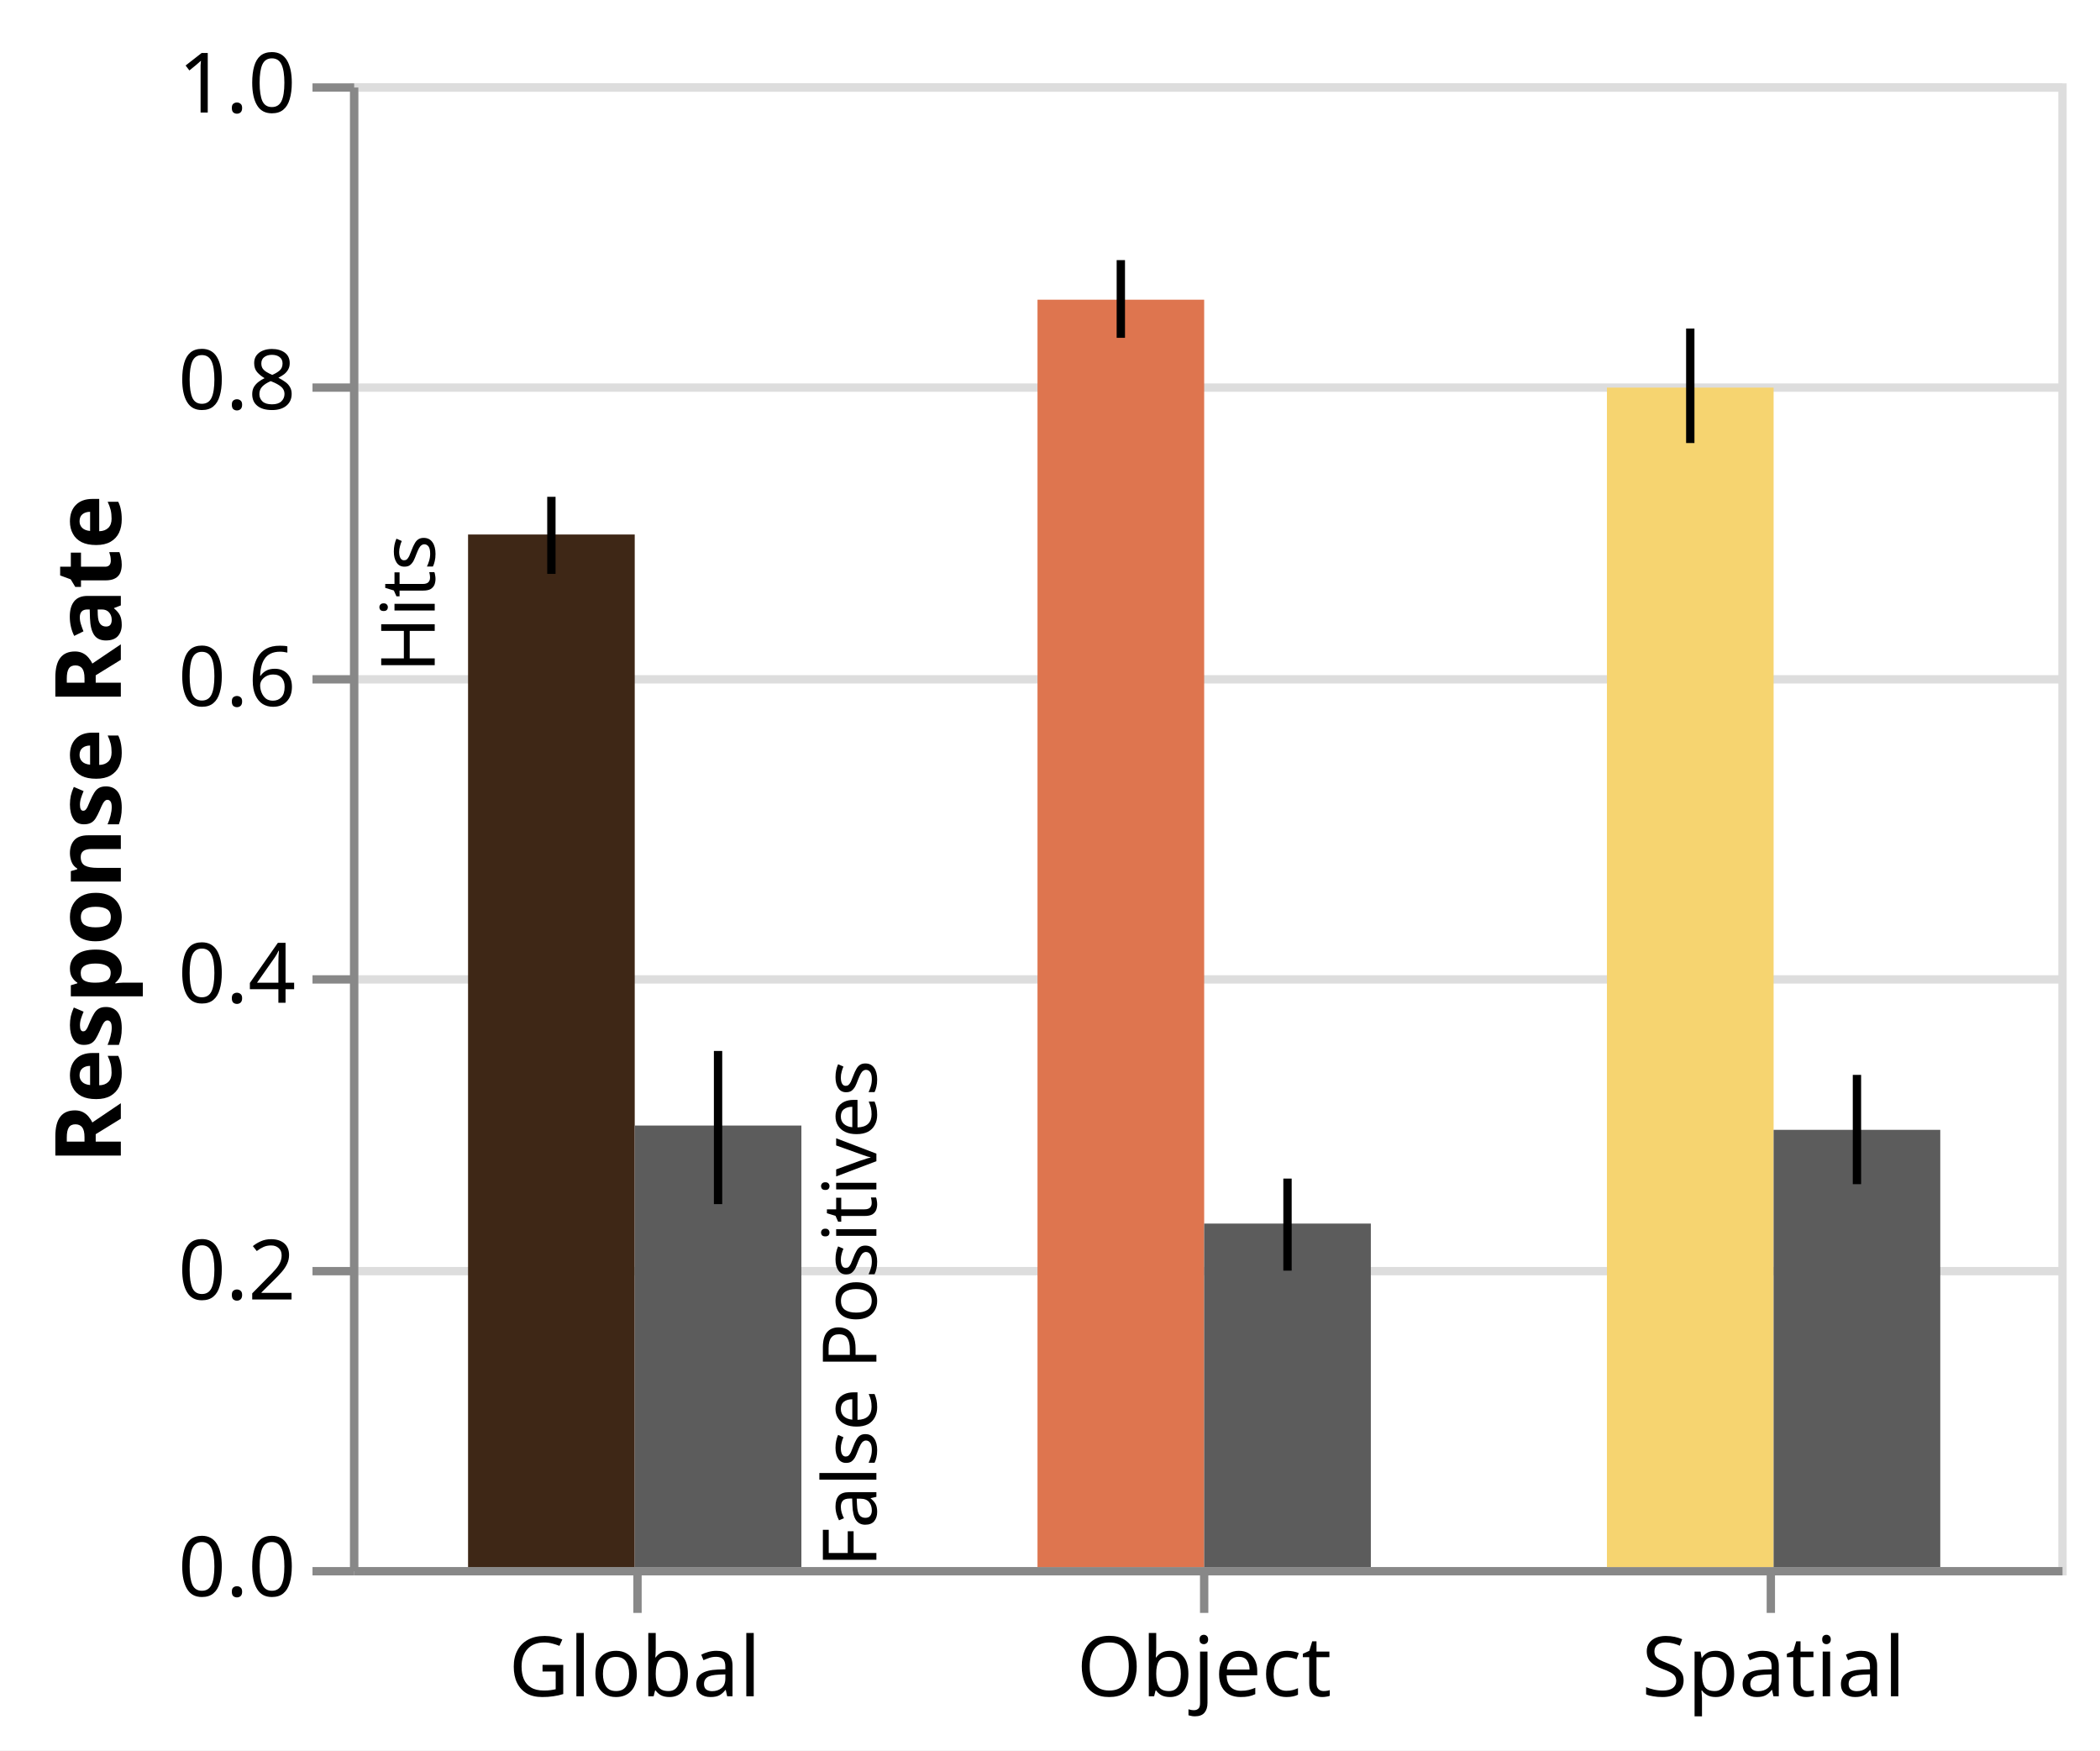
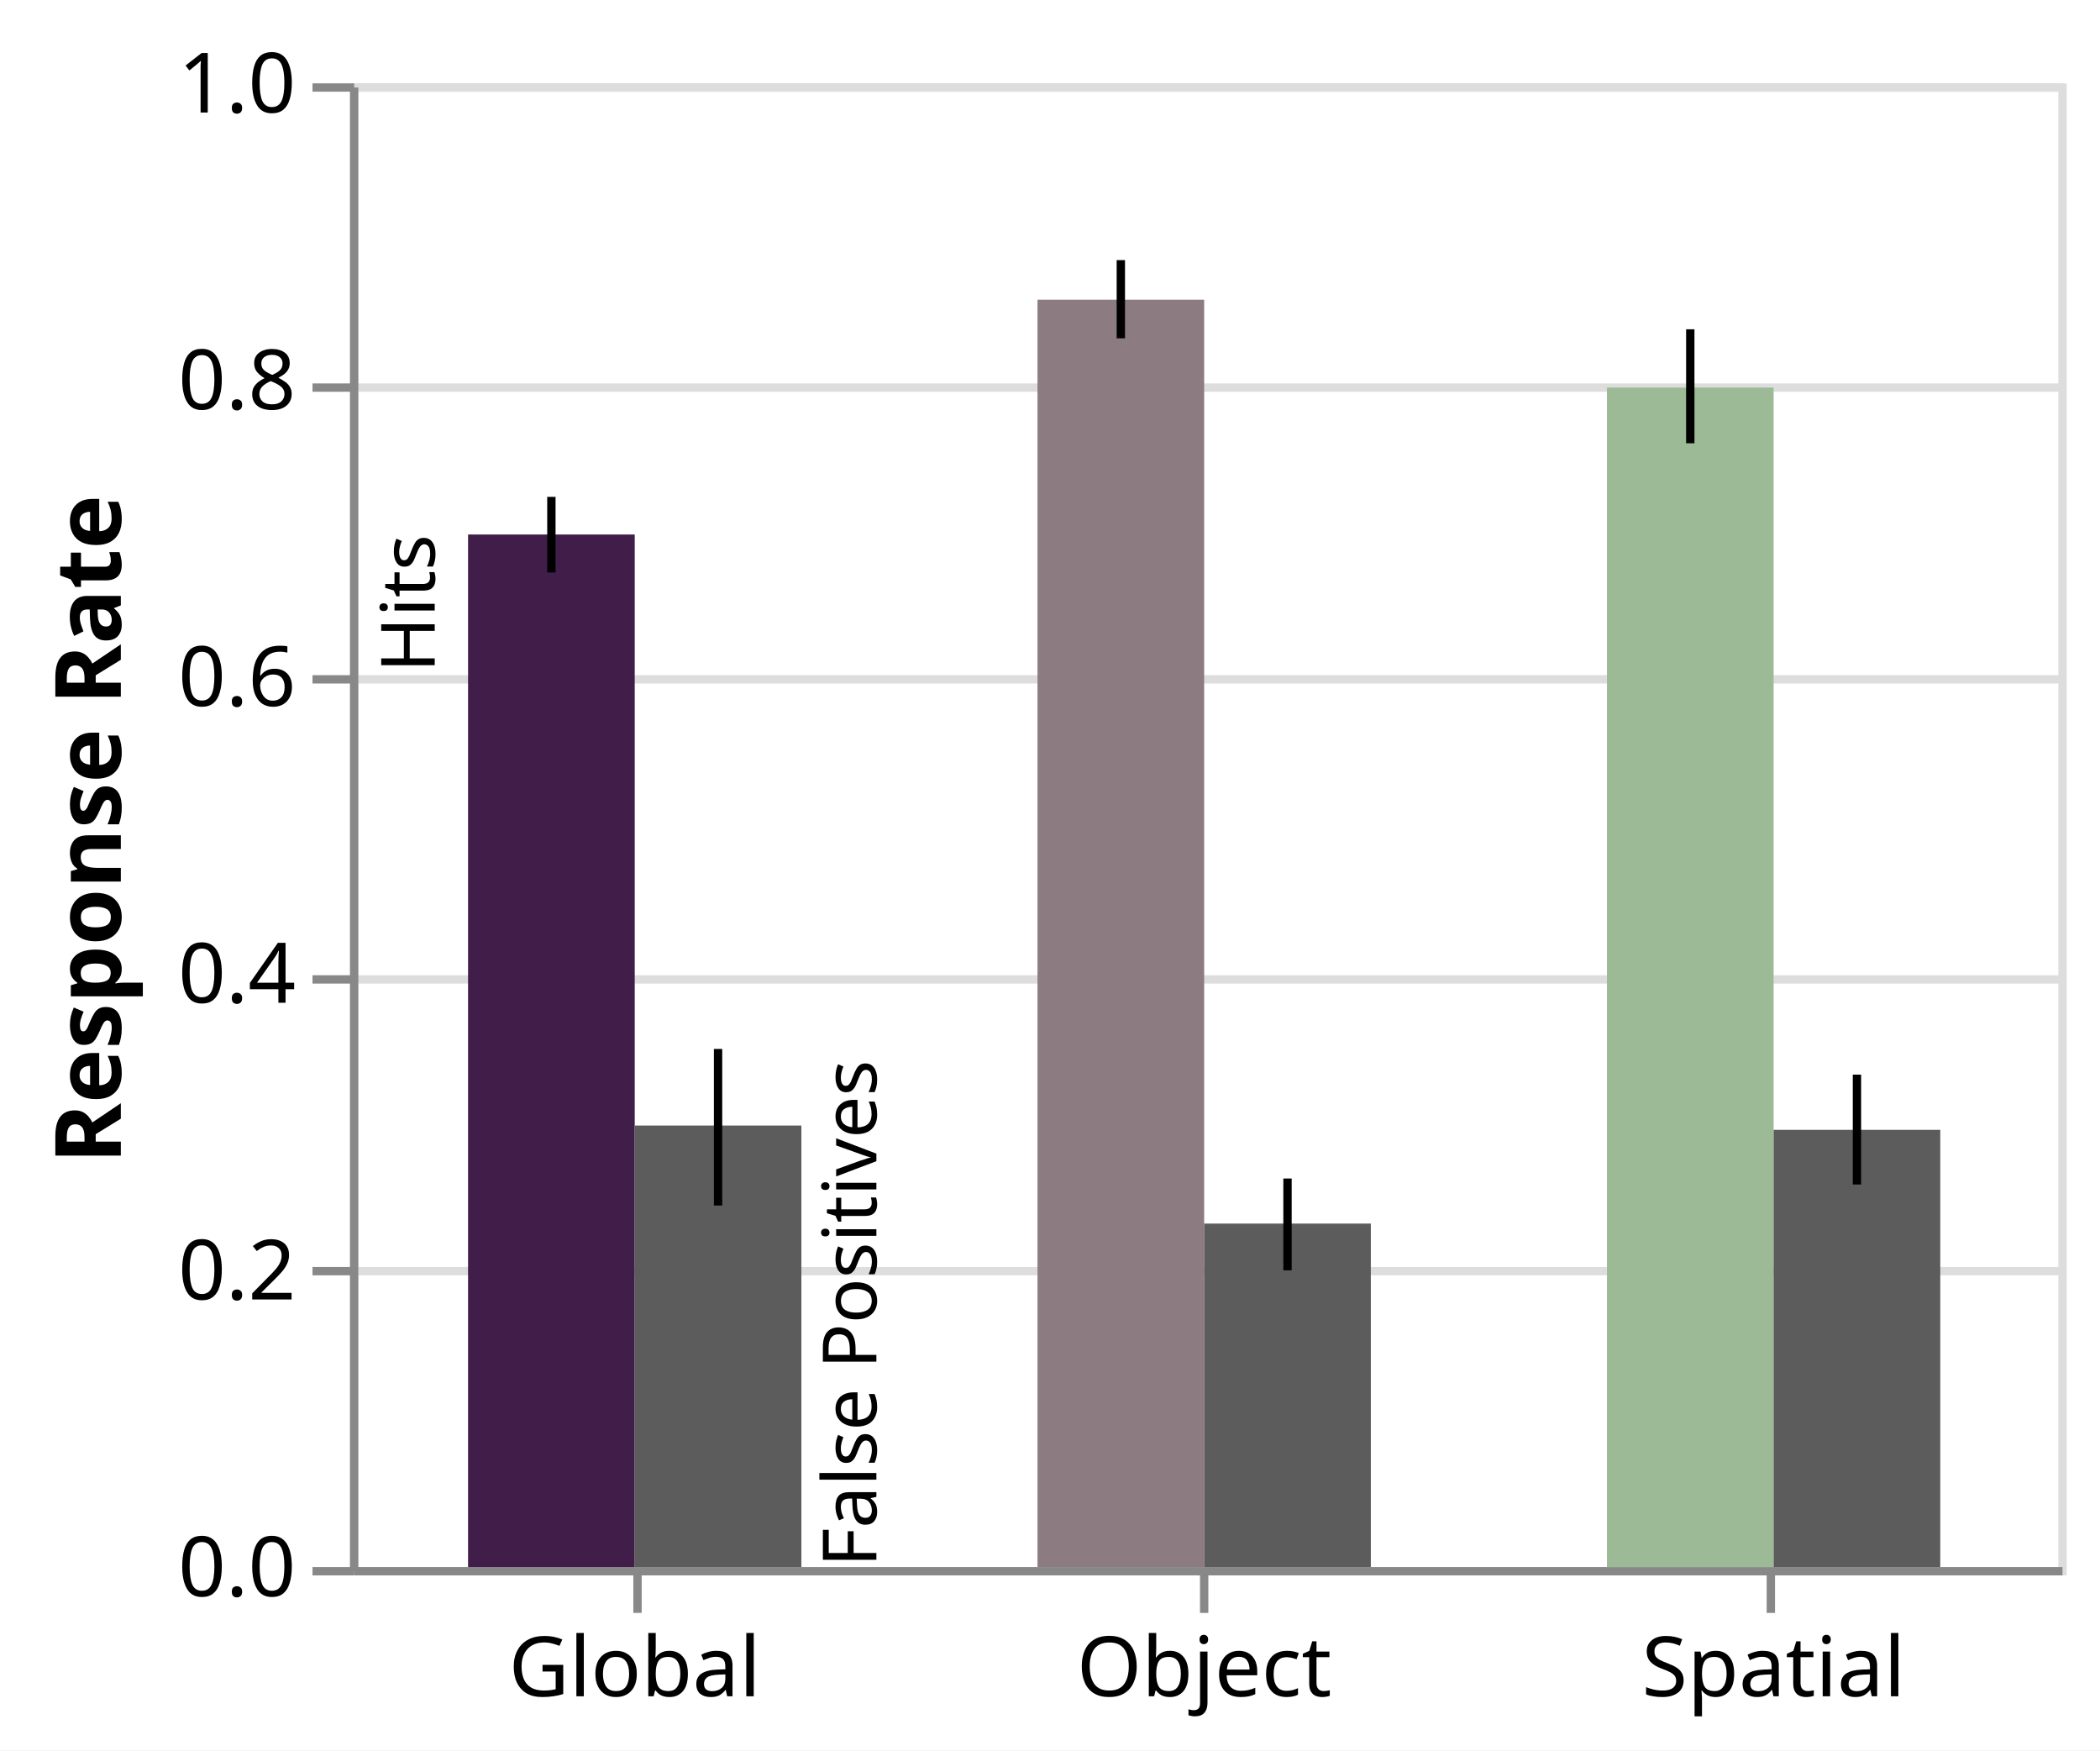
<svg xmlns="http://www.w3.org/2000/svg" class="marks" width="252" height="210" viewBox="0 0 252 210" version="1.1">
  <rect width="252" height="210" fill="white" />
  <g fill="none" stroke-miterlimit="10" transform="translate(42,10)">
    <g class="mark-group role-frame root" role="graphics-object" aria-roledescription="group mark container">
      <g transform="translate(0,0)">
        <path class="background" aria-hidden="true" d="M0.5,0.5h205v178h-205Z" stroke="#ddd" />
        <g>
          <g class="mark-group role-axis" aria-hidden="true">
            <g transform="translate(0.5,0.5)">
              <path class="background" aria-hidden="true" d="M0,0h0v0h0Z" pointer-events="none" />
              <g>
                <g class="mark-rule role-axis-grid" pointer-events="none">
                  <line transform="translate(0,178)" x2="205" y2="0" stroke="#ddd" stroke-width="1" opacity="1" />
                  <line transform="translate(0,142)" x2="205" y2="0" stroke="#ddd" stroke-width="1" opacity="1" />
                  <line transform="translate(0,107)" x2="205" y2="0" stroke="#ddd" stroke-width="1" opacity="1" />
                  <line transform="translate(0,71)" x2="205" y2="0" stroke="#ddd" stroke-width="1" opacity="1" />
                  <line transform="translate(0,36)" x2="205" y2="0" stroke="#ddd" stroke-width="1" opacity="1" />
                  <line transform="translate(0,0)" x2="205" y2="0" stroke="#ddd" stroke-width="1" opacity="1" />
                </g>
              </g>
              <path class="foreground" aria-hidden="true" d="" pointer-events="none" display="none" />
            </g>
          </g>
          <g class="mark-group role-axis" role="graphics-symbol" aria-roledescription="axis" aria-label="X-axis for a discrete scale with 3 values: global, object, spatial">
            <g transform="translate(0.5,178.5)">
              <path class="background" aria-hidden="true" d="M0,0h0v0h0Z" pointer-events="none" />
              <g>
                <g class="mark-rule role-axis-tick" pointer-events="none">
                  <line transform="translate(34,0)" x2="0" y2="5" stroke="#888" stroke-width="1" opacity="1" />
                  <line transform="translate(102,0)" x2="0" y2="5" stroke="#888" stroke-width="1" opacity="1" />
                  <line transform="translate(170,0)" x2="0" y2="5" stroke="#888" stroke-width="1" opacity="1" />
                </g>
                <g class="mark-text role-axis-label" pointer-events="none">
                  <text text-anchor="middle" transform="translate(33.66667,15)" font-family="sans-serif" font-size="10px" fill="#000" opacity="1">Global</text>
                  <text text-anchor="middle" transform="translate(102,15)" font-family="sans-serif" font-size="10px" fill="#000" opacity="1">Object</text>
                  <text text-anchor="middle" transform="translate(170.3333,15)" font-family="sans-serif" font-size="10px" fill="#000" opacity="1">Spatial</text>
                </g>
                <g class="mark-rule role-axis-domain" pointer-events="none">
                  <line transform="translate(0,0)" x2="205" y2="0" stroke="#888" stroke-width="1" opacity="1" />
                </g>
              </g>
              <path class="foreground" aria-hidden="true" d="" pointer-events="none" display="none" />
            </g>
          </g>
          <g class="mark-group role-axis" role="graphics-symbol" aria-roledescription="axis" aria-label="Y-axis titled 'Response Rate' for a linear scale with values from 0.0 to 1.0">
            <g transform="translate(0.5,0.5)">
              <path class="background" aria-hidden="true" d="M0,0h0v0h0Z" pointer-events="none" />
              <g>
                <g class="mark-rule role-axis-tick" pointer-events="none">
                  <line transform="translate(0,178)" x2="-5" y2="0" stroke="#888" stroke-width="1" opacity="1" />
                  <line transform="translate(0,142)" x2="-5" y2="0" stroke="#888" stroke-width="1" opacity="1" />
                  <line transform="translate(0,107)" x2="-5" y2="0" stroke="#888" stroke-width="1" opacity="1" />
                  <line transform="translate(0,71)" x2="-5" y2="0" stroke="#888" stroke-width="1" opacity="1" />
                  <line transform="translate(0,36)" x2="-5" y2="0" stroke="#888" stroke-width="1" opacity="1" />
                  <line transform="translate(0,0)" x2="-5" y2="0" stroke="#888" stroke-width="1" opacity="1" />
                </g>
                <g class="mark-text role-axis-label" pointer-events="none">
                  <text text-anchor="end" transform="translate(-7,181)" font-family="sans-serif" font-size="10px" fill="#000" opacity="1">0.0</text>
                  <text text-anchor="end" transform="translate(-7,145.4)" font-family="sans-serif" font-size="10px" fill="#000" opacity="1">0.2</text>
                  <text text-anchor="end" transform="translate(-7,109.8)" font-family="sans-serif" font-size="10px" fill="#000" opacity="1">0.4</text>
                  <text text-anchor="end" transform="translate(-7,74.2)" font-family="sans-serif" font-size="10px" fill="#000" opacity="1">0.6</text>
                  <text text-anchor="end" transform="translate(-7,38.6)" font-family="sans-serif" font-size="10px" fill="#000" opacity="1">0.8</text>
                  <text text-anchor="end" transform="translate(-7,3)" font-family="sans-serif" font-size="10px" fill="#000" opacity="1">1.0</text>
                </g>
                <g class="mark-rule role-axis-domain" pointer-events="none">
                  <line transform="translate(0,178)" x2="0" y2="-178" stroke="#888" stroke-width="1" opacity="1" />
                </g>
                <g class="mark-text role-axis-title" pointer-events="none">
                  <text text-anchor="middle" transform="translate(-26,89) rotate(-90) translate(0,-2)" font-family="sans-serif" font-size="11px" font-weight="bold" fill="#000" opacity="1">Response Rate</text>
                </g>
              </g>
              <path class="foreground" aria-hidden="true" d="" pointer-events="none" display="none" />
            </g>
          </g>
          <g class="mark-rect role-mark layer_0_marks" role="graphics-object" aria-roledescription="rect mark container">
-             <path aria-label=": global; Response Rate: 0.695934139785; condition: global" role="graphics-symbol" aria-roledescription="bar" d="M14.167,54.124h20v123.876h-20Z" fill="#3E2716" />
-             <path aria-label=": spatial; Response Rate: 0.794946236559; condition: spatial" role="graphics-symbol" aria-roledescription="bar" d="M150.833,36.5h20v141.5h-20Z" fill="#F6D470" />
-             <path aria-label=": object; Response Rate: 0.854193548387; condition: object" role="graphics-symbol" aria-roledescription="bar" d="M82.5,25.954h20v152.046h-20Z" fill="#DE754F" />
+             <path aria-label=": global; Response Rate: 0.695934139785; condition: global" role="graphics-symbol" aria-roledescription="bar" d="M14.167,54.124h20v123.876h-20Z" fill="#411E4A" />
+             <path aria-label=": spatial; Response Rate: 0.794946236559; condition: spatial" role="graphics-symbol" aria-roledescription="bar" d="M150.833,36.5h20v141.5h-20Z" fill="#9BBA95" />
+             <path aria-label=": object; Response Rate: 0.854193548387; condition: object" role="graphics-symbol" aria-roledescription="bar" d="M82.5,25.954h20v152.046h-20Z" fill="#8D7B82" />
          </g>
          <g class="mark-rect role-mark layer_1_marks" role="graphics-object" aria-roledescription="rect mark container">
            <path aria-label=": global; Mean of prop: 0.297580645161" role="graphics-symbol" aria-roledescription="bar" d="M34.167,125.031h20v52.969h-20Z" fill="#5C5C5C" />
            <path aria-label=": spatial; Mean of prop: 0.294677419355" role="graphics-symbol" aria-roledescription="bar" d="M170.833,125.547h20v52.453h-20Z" fill="#5C5C5C" />
            <path aria-label=": object; Mean of prop: 0.231505376344" role="graphics-symbol" aria-roledescription="bar" d="M102.5,136.792h20v41.208h-20Z" fill="#5C5C5C" />
          </g>
          <g class="mark-rule role-mark layer_2_marks" role="graphics-object" aria-roledescription="rule mark container">
-             <line aria-label=": 0.66938844086; upper: 0.721337365591" role="graphics-symbol" aria-roledescription="rule mark" transform="translate(24.16667,58.84886)" x2="0" y2="-9.247" stroke="black" />
-             <line aria-label=": 0.757580645161; upper: 0.834731182796" role="graphics-symbol" aria-roledescription="rule mark" transform="translate(160.8333,43.15065)" x2="0" y2="-13.733" stroke="black" />
-             <line aria-label=": 0.828494623656; upper: 0.880860215054" role="graphics-symbol" aria-roledescription="rule mark" transform="translate(92.5,30.52796)" x2="0" y2="-9.321" stroke="black" />
+             <line aria-label=": 0.670327620968; upper: 0.721303763441" role="graphics-symbol" aria-roledescription="rule mark" transform="translate(24.16667,58.68168)" x2="0" y2="-9.074" stroke="black" />
+             <line aria-label=": 0.757419354839; upper: 0.834247311828" role="graphics-symbol" aria-roledescription="rule mark" transform="translate(160.8333,43.17935)" x2="0" y2="-13.675" stroke="black" />
+             <line aria-label=": 0.828169354839; upper: 0.880860215054" role="graphics-symbol" aria-roledescription="rule mark" transform="translate(92.5,30.58585)" x2="0" y2="-9.379" stroke="black" />
          </g>
          <g class="mark-rule role-mark layer_3_marks" role="graphics-object" aria-roledescription="rule mark container">
-             <line aria-label=": 0.244623655914; upper: 0.347849462366" role="graphics-symbol" aria-roledescription="rule mark" transform="translate(44.16667,134.457)" x2="0" y2="-18.374" stroke="black" />
-             <line aria-label=": 0.258064516129; upper: 0.331721774194" role="graphics-symbol" aria-roledescription="rule mark" transform="translate(180.8333,132.0645)" x2="0" y2="-13.111" stroke="black" />
-             <line aria-label=": 0.199784946237; upper: 0.261829301075" role="graphics-symbol" aria-roledescription="rule mark" transform="translate(112.5,142.4383)" x2="0" y2="-11.044" stroke="black" />
+             <line aria-label=": 0.243679435484; upper: 0.349193548387" role="graphics-symbol" aria-roledescription="rule mark" transform="translate(44.16667,134.6251)" x2="0" y2="-18.782" stroke="black" />
+             <line aria-label=": 0.25784811828; upper: 0.33188172043" role="graphics-symbol" aria-roledescription="rule mark" transform="translate(180.8333,132.103)" x2="0" y2="-13.178" stroke="black" />
+             <line aria-label=": 0.2; upper: 0.261883064516" role="graphics-symbol" aria-roledescription="rule mark" transform="translate(112.5,142.4)" x2="0" y2="-11.015" stroke="black" />
          </g>
          <g class="mark-text role-mark layer_4_marks" role="graphics-object" aria-roledescription="text mark container">
            <text aria-label=": global; Mean of prop: 0.695934139785" role="graphics-symbol" aria-roledescription="text mark" text-anchor="end" transform="translate(34.16667,54.12372) rotate(-90) translate(0,-24)" font-family="sans-serif" font-size="9px" fill="black">Hits</text>
          </g>
          <g class="mark-text role-mark layer_5_marks" role="graphics-object" aria-roledescription="text mark container">
            <text aria-label=": global" role="graphics-symbol" aria-roledescription="text mark" text-anchor="start" transform="translate(34.16667,178) rotate(-90) translate(0,29)" font-family="sans-serif" font-size="9px" fill="black">False Positives</text>
          </g>
        </g>
        <path class="foreground" aria-hidden="true" d="" display="none" />
      </g>
    </g>
  </g>
</svg>
